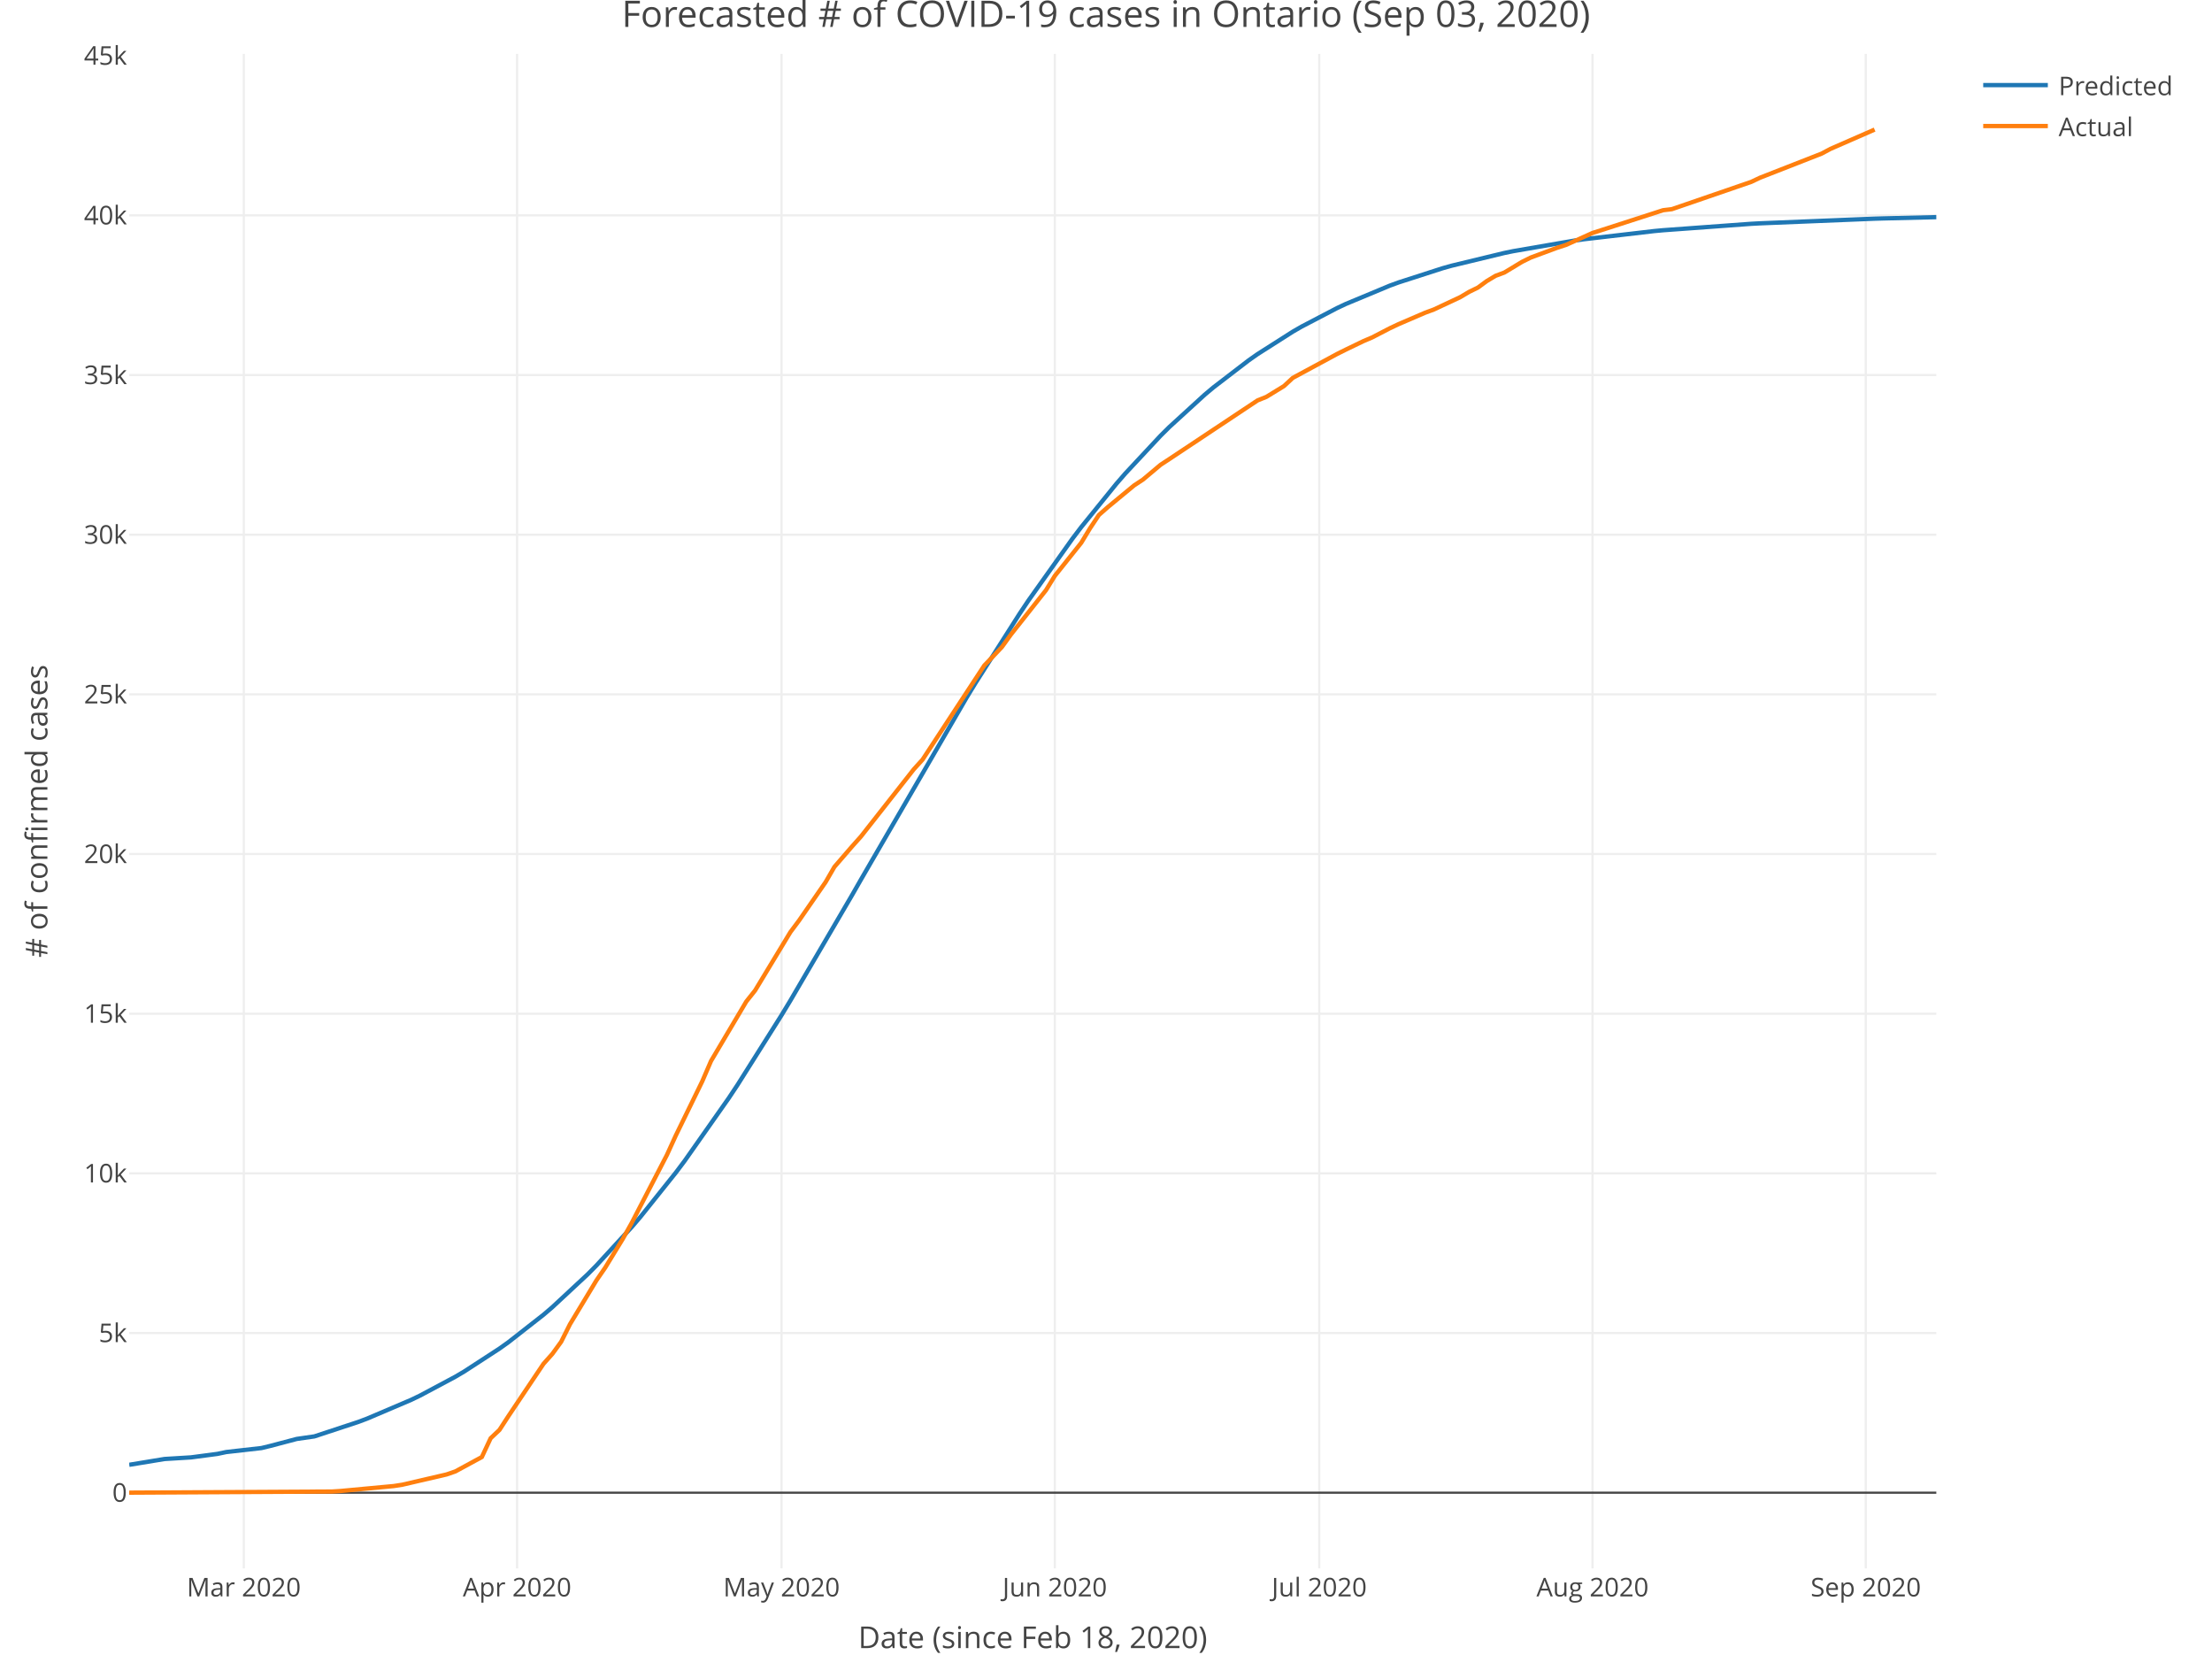
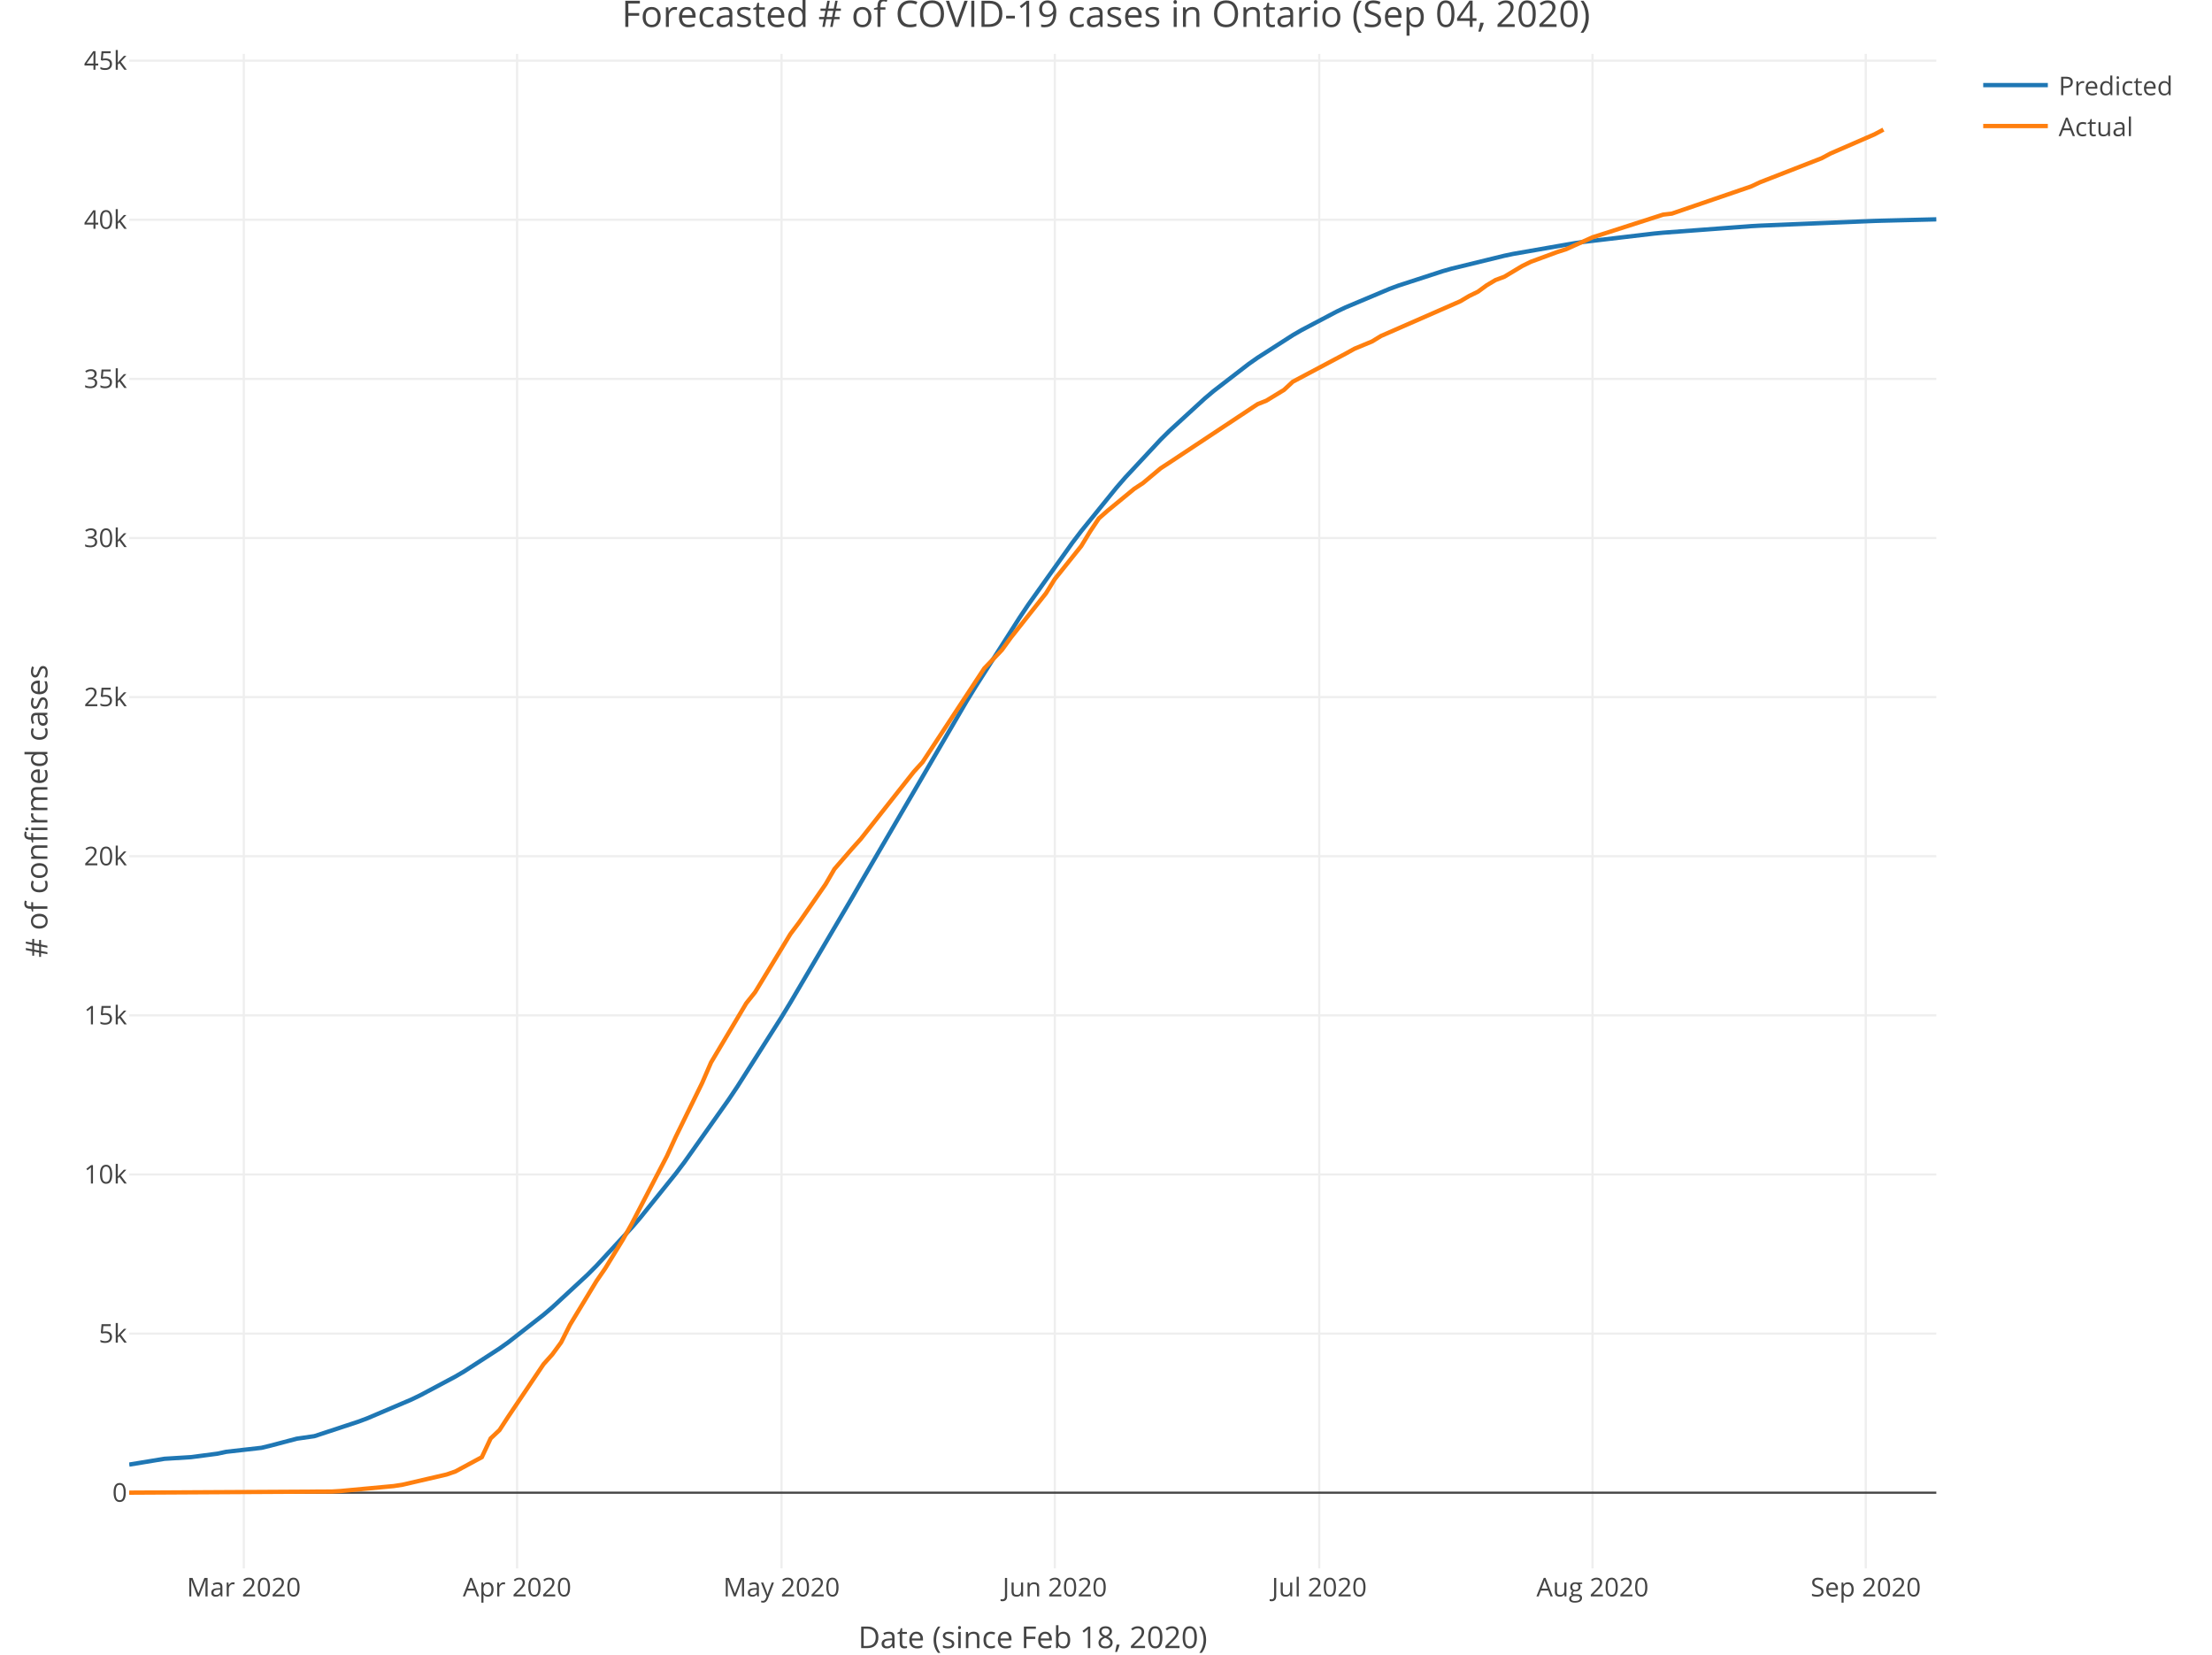
<svg xmlns="http://www.w3.org/2000/svg" class="main-svg" width="1027" height="768" style="" viewBox="0 0 1027 768">
  <rect x="0" y="0" width="1027" height="768" style="fill: rgb(255, 255, 255); fill-opacity: 1;" />
-   <defs id="defs-2b8536">
+   <defs id="defs-31163d">
    <g class="clips">
-       <clipPath id="clip2b8536xyplot" class="plotclip">
+       <clipPath id="clip31163dxyplot" class="plotclip">
        <rect width="839" height="703" />
      </clipPath>
-       <clipPath class="axesclip" id="clip2b8536x">
+       <clipPath class="axesclip" id="clip31163dx">
        <rect x="60" y="0" width="839" height="768" />
      </clipPath>
-       <clipPath class="axesclip" id="clip2b8536y">
+       <clipPath class="axesclip" id="clip31163dy">
        <rect x="0" y="25" width="1027" height="703" />
      </clipPath>
-       <clipPath class="axesclip" id="clip2b8536xy">
+       <clipPath class="axesclip" id="clip31163dxy">
        <rect x="60" y="25" width="839" height="703" />
      </clipPath>
    </g>
    <g class="gradients" />
  </defs>
  <g class="bglayer" />
  <g class="layer-below">
    <g class="imagelayer" />
    <g class="shapelayer" />
  </g>
  <g class="cartesianlayer">
    <g class="subplot xy">
      <g class="layer-subplot">
        <g class="shapelayer" />
        <g class="imagelayer" />
      </g>
      <g class="gridlayer">
        <g class="x">
          <path class="xgrid crisp" transform="translate(113.2,0)" d="M0,25v703" style="stroke: rgb(238, 238, 238); stroke-opacity: 1; stroke-width: 1px;" />
          <path class="xgrid crisp" transform="translate(240.08,0)" d="M0,25v703" style="stroke: rgb(238, 238, 238); stroke-opacity: 1; stroke-width: 1px;" />
          <path class="xgrid crisp" transform="translate(362.86,0)" d="M0,25v703" style="stroke: rgb(238, 238, 238); stroke-opacity: 1; stroke-width: 1px;" />
          <path class="xgrid crisp" transform="translate(489.73,0)" d="M0,25v703" style="stroke: rgb(238, 238, 238); stroke-opacity: 1; stroke-width: 1px;" />
          <path class="xgrid crisp" transform="translate(612.51,0)" d="M0,25v703" style="stroke: rgb(238, 238, 238); stroke-opacity: 1; stroke-width: 1px;" />
          <path class="xgrid crisp" transform="translate(739.39,0)" d="M0,25v703" style="stroke: rgb(238, 238, 238); stroke-opacity: 1; stroke-width: 1px;" />
          <path class="xgrid crisp" transform="translate(866.26,0)" d="M0,25v703" style="stroke: rgb(238, 238, 238); stroke-opacity: 1; stroke-width: 1px;" />
        </g>
        <g class="y">
-           <path class="ygrid crisp" transform="translate(0,618.75)" d="M60,0h839" style="stroke: rgb(238, 238, 238); stroke-opacity: 1; stroke-width: 1px;" />
-           <path class="ygrid crisp" transform="translate(0,544.64)" d="M60,0h839" style="stroke: rgb(238, 238, 238); stroke-opacity: 1; stroke-width: 1px;" />
-           <path class="ygrid crisp" transform="translate(0,470.53)" d="M60,0h839" style="stroke: rgb(238, 238, 238); stroke-opacity: 1; stroke-width: 1px;" />
-           <path class="ygrid crisp" transform="translate(0,396.41)" d="M60,0h839" style="stroke: rgb(238, 238, 238); stroke-opacity: 1; stroke-width: 1px;" />
-           <path class="ygrid crisp" transform="translate(0,322.3)" d="M60,0h839" style="stroke: rgb(238, 238, 238); stroke-opacity: 1; stroke-width: 1px;" />
-           <path class="ygrid crisp" transform="translate(0,248.19)" d="M60,0h839" style="stroke: rgb(238, 238, 238); stroke-opacity: 1; stroke-width: 1px;" />
-           <path class="ygrid crisp" transform="translate(0,174.08)" d="M60,0h839" style="stroke: rgb(238, 238, 238); stroke-opacity: 1; stroke-width: 1px;" />
-           <path class="ygrid crisp" transform="translate(0,99.96)" d="M60,0h839" style="stroke: rgb(238, 238, 238); stroke-opacity: 1; stroke-width: 1px;" />
+           <path class="ygrid crisp" transform="translate(0,619.01)" d="M60,0h839" style="stroke: rgb(238, 238, 238); stroke-opacity: 1; stroke-width: 1px;" />
+           <path class="ygrid crisp" transform="translate(0,545.15)" d="M60,0h839" style="stroke: rgb(238, 238, 238); stroke-opacity: 1; stroke-width: 1px;" />
+           <path class="ygrid crisp" transform="translate(0,471.29)" d="M60,0h839" style="stroke: rgb(238, 238, 238); stroke-opacity: 1; stroke-width: 1px;" />
+           <path class="ygrid crisp" transform="translate(0,397.44)" d="M60,0h839" style="stroke: rgb(238, 238, 238); stroke-opacity: 1; stroke-width: 1px;" />
+           <path class="ygrid crisp" transform="translate(0,323.58)" d="M60,0h839" style="stroke: rgb(238, 238, 238); stroke-opacity: 1; stroke-width: 1px;" />
+           <path class="ygrid crisp" transform="translate(0,249.73)" d="M60,0h839" style="stroke: rgb(238, 238, 238); stroke-opacity: 1; stroke-width: 1px;" />
+           <path class="ygrid crisp" transform="translate(0,175.87)" d="M60,0h839" style="stroke: rgb(238, 238, 238); stroke-opacity: 1; stroke-width: 1px;" />
+           <path class="ygrid crisp" transform="translate(0,102.01)" d="M60,0h839" style="stroke: rgb(238, 238, 238); stroke-opacity: 1; stroke-width: 1px;" />
+           <path class="ygrid crisp" transform="translate(0,28.16)" d="M60,0h839" style="stroke: rgb(238, 238, 238); stroke-opacity: 1; stroke-width: 1px;" />
        </g>
      </g>
      <g class="zerolinelayer">
        <path class="yzl zl crisp" transform="translate(0,692.86)" d="M60,0h839" style="stroke: rgb(68, 68, 68); stroke-opacity: 1; stroke-width: 1px;" />
      </g>
      <path class="xlines-below" />
      <path class="ylines-below" />
      <g class="overlines-below" />
      <g class="xaxislayer-below" />
      <g class="yaxislayer-below" />
      <g class="overaxes-below" />
-       <g class="plot" transform="translate(60, 25)" clip-path="url('#clip2b8536xyplot')">
+       <g class="plot" transform="translate(60, 25)" clip-path="url('#clip31163dxyplot')">
        <g class="scatterlayer mlayer">
-           <g class="trace scatter tracefd8950" style="stroke-miterlimit: 2; opacity: 1;">
+           <g class="trace scatter trace878c67" style="stroke-miterlimit: 2; opacity: 1;">
            <g class="fills" />
            <g class="errorbars" />
            <g class="lines">
-               <path class="js-line" d="M0,654.91L16.37,652.22L28.65,651.47L40.93,649.85L45.02,648.99L61.39,647.14L65.48,646.15L77.76,642.91L85.95,641.73L106.41,634.99L110.5,633.45L130.97,624.73L135.06,622.76L151.43,614.02L155.52,611.61L171.89,600.97L175.99,598.05L192.36,585.24L196.45,581.74L212.82,566.52L216.91,562.39L233.28,544.58L237.38,539.79L253.75,519.32L257.84,513.88L278.3,484.78L282.4,478.61L302.86,446.2L306.95,439.45L335.6,390.48L339.69,383.33L388.8,298.76L392.9,292.05L413.36,259.92L417.45,253.8L437.92,225.04L442.01,219.66L458.38,199.48L462.47,194.77L478.84,177.24L482.94,173.18L499.31,158.23L503.4,154.8L519.77,142.24L523.86,139.37L540.23,128.95L544.33,126.59L560.7,118.04L564.79,116.11L585.25,107.59L589.35,106.09L609.81,99.5L613.9,98.35L638.46,92.42L642.55,91.58L671.2,86.64L675.29,86.06L708.03,82.25L712.13,81.87L753.05,78.88L757.15,78.66L810.35,76.5L814.44,76.38L839,75.79" style="vector-effect: non-scaling-stroke; fill: none; stroke: rgb(31, 119, 180); stroke-opacity: 1; stroke-width: 2px; opacity: 1;" />
+               <path class="js-line" d="M0,654.81L16.37,652.12L28.65,651.36L40.93,649.75L45.02,648.88L61.39,647.03L65.48,646.04L77.76,642.8L85.95,641.62L106.41,634.88L110.5,633.35L130.97,624.64L135.06,622.67L151.43,613.95L155.52,611.55L171.89,600.95L175.99,598.04L192.36,585.28L196.45,581.8L212.82,566.66L216.91,562.55L233.28,544.84L237.38,540.08L253.75,519.74L257.84,514.33L278.3,485.42L282.4,479.29L302.86,447.1L306.95,440.39L335.6,391.72L339.69,384.61L388.8,300.45L392.9,293.77L413.36,261.72L417.45,255.62L437.92,226.89L442.01,221.52L458.38,201.33L462.47,196.62L478.84,179.06L482.94,175L499.31,160L503.4,156.55L519.77,143.93L523.86,141.06L540.23,130.57L544.33,128.2L560.7,119.58L564.79,117.64L585.25,109.04L589.35,107.53L609.81,100.88L613.9,99.71L638.46,93.71L642.55,92.85L671.2,87.86L675.29,87.26L708.03,83.4L712.13,83.01L753.05,79.97L757.15,79.74L810.35,77.54L814.44,77.42L839,76.81" style="vector-effect: non-scaling-stroke; fill: none; stroke: rgb(31, 119, 180); stroke-opacity: 1; stroke-width: 2px; opacity: 1;" />
            </g>
            <g class="points" />
            <g class="text" />
          </g>
-           <g class="trace scatter trace39c13e" style="stroke-miterlimit: 2; opacity: 1;">
+           <g class="trace scatter trace7ba4e9" style="stroke-miterlimit: 2; opacity: 1;">
            <g class="fills" />
            <g class="errorbars" />
            <g class="lines">
-               <path class="js-line" d="M0,667.84L94.13,667.32L98.22,667.06L122.78,664.78L126.87,664.14L147.34,659.39L151.43,657.98L163.71,651.31L167.8,642.58L171.89,638.72L175.99,632.41L192.36,608.01L196.45,603.43L200.54,597.81L204.63,589.66L216.91,569.32L221,563.38L229.19,549.98L233.28,542.66L249.65,511.07L253.75,502.09L266.02,476.97L270.12,467.48L286.49,439.88L290.58,434.74L306.95,407.68L311.04,402.2L323.32,384.44L327.41,377.37L335.6,367.89L339.69,363.32L364.25,332.09L368.34,327.58L396.99,283.9L401.08,279.65L405.18,275.32L409.27,269.64L425.64,248.94L429.73,242.32L442.01,226.94L446.1,220.19L450.2,214.04L454.29,210.44L466.57,200.3L470.66,197.61L478.84,190.74L482.94,188.06L523.86,160.86L527.96,159.21L536.14,154.2L540.23,150.4L560.7,139.35L564.79,137.31L572.98,133.36L577.07,131.62L585.25,127.38L589.35,125.45L601.62,120.17L605.72,118.66L618,112.91L622.09,110.48L626.18,108.48L630.27,105.47L634.37,103.02L638.46,101.5L646.64,96.56L650.74,94.53L663.01,89.99L667.11,88.67L679.39,83.13L683.48,81.83L712.13,72.58L716.22,72.09L753.05,59.43L757.15,57.49L785.8,46.28L789.89,44.09L810.35,35.15" style="vector-effect: non-scaling-stroke; fill: none; stroke: rgb(255, 127, 14); stroke-opacity: 1; stroke-width: 2px; opacity: 1;" />
+               <path class="js-line" d="M0,667.84L94.13,667.32L98.22,667.07L122.78,664.79L126.87,664.16L147.34,659.42L151.43,658.01L163.71,651.37L167.8,642.66L171.89,638.82L175.99,632.53L192.36,608.22L196.45,603.65L200.54,598.06L204.63,589.93L216.91,569.67L221,563.74L229.19,550.39L233.28,543.09L249.65,511.61L253.75,502.66L266.02,477.62L270.12,468.17L286.49,440.67L290.58,435.54L306.95,408.58L311.04,403.12L323.32,385.42L327.41,378.38L335.6,368.92L339.69,364.37L364.25,333.25L368.34,328.76L396.99,285.23L401.08,280.99L405.18,276.68L409.27,271.02L425.64,250.38L429.73,243.79L442.01,228.46L446.1,221.74L450.2,215.61L454.29,212.02L466.57,201.92L470.66,199.23L478.84,192.39L482.94,189.72L523.86,162.61L527.96,160.97L536.14,155.98L540.23,152.18L564.79,139.14L568.88,136.87L577.07,133.47L581.16,130.96L618,114.83L622.09,112.4L626.18,110.41L630.27,107.41L634.37,104.97L638.46,103.45L646.64,98.53L650.74,96.51L663.01,91.99L667.11,90.68L679.39,85.15L683.48,83.85L712.13,74.63L716.22,74.15L753.05,61.53L757.15,59.6L785.8,48.43L789.89,46.24L810.35,37.34L814.44,35.15" style="vector-effect: non-scaling-stroke; fill: none; stroke: rgb(255, 127, 14); stroke-opacity: 1; stroke-width: 2px; opacity: 1;" />
            </g>
            <g class="points" />
            <g class="text" />
          </g>
        </g>
      </g>
      <g class="overplot" />
      <path class="xlines-above crisp" style="fill: none;" d="M0,0" />
      <path class="ylines-above crisp" style="fill: none;" d="M0,0" />
      <g class="overlines-above" />
      <g class="xaxislayer-above">
        <g class="xtick">
          <text text-anchor="middle" x="0" y="741" transform="translate(113.2,0)" style="font-family: 'Open Sans', verdana, arial, sans-serif; font-size: 12px; fill: rgb(68, 68, 68); fill-opacity: 1; white-space: pre;">Mar 2020</text>
        </g>
        <g class="xtick">
          <text text-anchor="middle" x="0" y="741" transform="translate(240.08,0)" style="font-family: 'Open Sans', verdana, arial, sans-serif; font-size: 12px; fill: rgb(68, 68, 68); fill-opacity: 1; white-space: pre;">Apr 2020</text>
        </g>
        <g class="xtick">
          <text text-anchor="middle" x="0" y="741" transform="translate(362.86,0)" style="font-family: 'Open Sans', verdana, arial, sans-serif; font-size: 12px; fill: rgb(68, 68, 68); fill-opacity: 1; white-space: pre;">May 2020</text>
        </g>
        <g class="xtick">
          <text text-anchor="middle" x="0" y="741" transform="translate(489.73,0)" style="font-family: 'Open Sans', verdana, arial, sans-serif; font-size: 12px; fill: rgb(68, 68, 68); fill-opacity: 1; white-space: pre;">Jun 2020</text>
        </g>
        <g class="xtick">
          <text text-anchor="middle" x="0" y="741" transform="translate(612.51,0)" style="font-family: 'Open Sans', verdana, arial, sans-serif; font-size: 12px; fill: rgb(68, 68, 68); fill-opacity: 1; white-space: pre;">Jul 2020</text>
        </g>
        <g class="xtick">
          <text text-anchor="middle" x="0" y="741" transform="translate(739.39,0)" style="font-family: 'Open Sans', verdana, arial, sans-serif; font-size: 12px; fill: rgb(68, 68, 68); fill-opacity: 1; white-space: pre;">Aug 2020</text>
        </g>
        <g class="xtick">
          <text text-anchor="middle" x="0" y="741" transform="translate(866.26,0)" style="font-family: 'Open Sans', verdana, arial, sans-serif; font-size: 12px; fill: rgb(68, 68, 68); fill-opacity: 1; white-space: pre;">Sep 2020</text>
        </g>
      </g>
      <g class="yaxislayer-above">
        <g class="ytick">
          <text text-anchor="end" x="59" y="4.2" transform="translate(0,692.86)" style="font-family: 'Open Sans', verdana, arial, sans-serif; font-size: 12px; fill: rgb(68, 68, 68); fill-opacity: 1; white-space: pre;">0</text>
        </g>
        <g class="ytick">
-           <text text-anchor="end" x="59" y="4.2" transform="translate(0,618.75)" style="font-family: 'Open Sans', verdana, arial, sans-serif; font-size: 12px; fill: rgb(68, 68, 68); fill-opacity: 1; white-space: pre;">5k</text>
-         </g>
-         <g class="ytick">
-           <text text-anchor="end" x="59" y="4.2" transform="translate(0,544.64)" style="font-family: 'Open Sans', verdana, arial, sans-serif; font-size: 12px; fill: rgb(68, 68, 68); fill-opacity: 1; white-space: pre;">10k</text>
-         </g>
-         <g class="ytick">
-           <text text-anchor="end" x="59" y="4.2" transform="translate(0,470.53)" style="font-family: 'Open Sans', verdana, arial, sans-serif; font-size: 12px; fill: rgb(68, 68, 68); fill-opacity: 1; white-space: pre;">15k</text>
-         </g>
-         <g class="ytick">
-           <text text-anchor="end" x="59" y="4.2" transform="translate(0,396.41)" style="font-family: 'Open Sans', verdana, arial, sans-serif; font-size: 12px; fill: rgb(68, 68, 68); fill-opacity: 1; white-space: pre;">20k</text>
-         </g>
-         <g class="ytick">
-           <text text-anchor="end" x="59" y="4.2" transform="translate(0,322.3)" style="font-family: 'Open Sans', verdana, arial, sans-serif; font-size: 12px; fill: rgb(68, 68, 68); fill-opacity: 1; white-space: pre;">25k</text>
-         </g>
-         <g class="ytick">
-           <text text-anchor="end" x="59" y="4.2" transform="translate(0,248.19)" style="font-family: 'Open Sans', verdana, arial, sans-serif; font-size: 12px; fill: rgb(68, 68, 68); fill-opacity: 1; white-space: pre;">30k</text>
-         </g>
-         <g class="ytick">
-           <text text-anchor="end" x="59" y="4.2" transform="translate(0,174.08)" style="font-family: 'Open Sans', verdana, arial, sans-serif; font-size: 12px; fill: rgb(68, 68, 68); fill-opacity: 1; white-space: pre;">35k</text>
-         </g>
-         <g class="ytick">
-           <text text-anchor="end" x="59" y="4.2" transform="translate(0,99.96)" style="font-family: 'Open Sans', verdana, arial, sans-serif; font-size: 12px; fill: rgb(68, 68, 68); fill-opacity: 1; white-space: pre;">40k</text>
-         </g>
-         <g class="ytick">
-           <text text-anchor="end" x="59" y="4.2" transform="translate(0,25.85)" style="font-family: 'Open Sans', verdana, arial, sans-serif; font-size: 12px; fill: rgb(68, 68, 68); fill-opacity: 1; white-space: pre;">45k</text>
+           <text text-anchor="end" x="59" y="4.2" transform="translate(0,619.01)" style="font-family: 'Open Sans', verdana, arial, sans-serif; font-size: 12px; fill: rgb(68, 68, 68); fill-opacity: 1; white-space: pre;">5k</text>
+         </g>
+         <g class="ytick">
+           <text text-anchor="end" x="59" y="4.2" transform="translate(0,545.15)" style="font-family: 'Open Sans', verdana, arial, sans-serif; font-size: 12px; fill: rgb(68, 68, 68); fill-opacity: 1; white-space: pre;">10k</text>
+         </g>
+         <g class="ytick">
+           <text text-anchor="end" x="59" y="4.2" transform="translate(0,471.29)" style="font-family: 'Open Sans', verdana, arial, sans-serif; font-size: 12px; fill: rgb(68, 68, 68); fill-opacity: 1; white-space: pre;">15k</text>
+         </g>
+         <g class="ytick">
+           <text text-anchor="end" x="59" y="4.2" transform="translate(0,397.44)" style="font-family: 'Open Sans', verdana, arial, sans-serif; font-size: 12px; fill: rgb(68, 68, 68); fill-opacity: 1; white-space: pre;">20k</text>
+         </g>
+         <g class="ytick">
+           <text text-anchor="end" x="59" y="4.2" transform="translate(0,323.58)" style="font-family: 'Open Sans', verdana, arial, sans-serif; font-size: 12px; fill: rgb(68, 68, 68); fill-opacity: 1; white-space: pre;">25k</text>
+         </g>
+         <g class="ytick">
+           <text text-anchor="end" x="59" y="4.2" transform="translate(0,249.73)" style="font-family: 'Open Sans', verdana, arial, sans-serif; font-size: 12px; fill: rgb(68, 68, 68); fill-opacity: 1; white-space: pre;">30k</text>
+         </g>
+         <g class="ytick">
+           <text text-anchor="end" x="59" y="4.2" transform="translate(0,175.87)" style="font-family: 'Open Sans', verdana, arial, sans-serif; font-size: 12px; fill: rgb(68, 68, 68); fill-opacity: 1; white-space: pre;">35k</text>
+         </g>
+         <g class="ytick">
+           <text text-anchor="end" x="59" y="4.2" transform="translate(0,102.01)" style="font-family: 'Open Sans', verdana, arial, sans-serif; font-size: 12px; fill: rgb(68, 68, 68); fill-opacity: 1; white-space: pre;">40k</text>
+         </g>
+         <g class="ytick">
+           <text text-anchor="end" x="59" y="4.2" transform="translate(0,28.16)" style="font-family: 'Open Sans', verdana, arial, sans-serif; font-size: 12px; fill: rgb(68, 68, 68); fill-opacity: 1; white-space: pre;">45k</text>
        </g>
      </g>
      <g class="overaxes-above" />
    </g>
  </g>
  <g class="polarlayer" />
  <g class="ternarylayer" />
  <g class="geolayer" />
  <g class="funnelarealayer" />
  <g class="pielayer" />
  <g class="treemaplayer" />
  <g class="sunburstlayer" />
  <g class="glimages" />
-   <defs id="topdefs-2b8536">
+   <defs id="topdefs-31163d">
    <g class="clips" />
-     <clipPath id="legend2b8536">
+     <clipPath id="legend31163d">
      <rect width="101" height="48" x="0" y="0" />
    </clipPath>
  </defs>
  <g class="layer-above">
    <g class="imagelayer" />
    <g class="shapelayer" />
  </g>
  <g class="infolayer">
    <g class="legend" pointer-events="all" transform="translate(915.78, 25)">
      <rect class="bg" shape-rendering="crispEdges" style="stroke: rgb(68, 68, 68); stroke-opacity: 1; fill: rgb(255, 255, 255); fill-opacity: 1; stroke-width: 0px;" width="101" height="48" x="0" y="0" />
-       <g class="scrollbox" transform="translate(0, 0)" clip-path="url('#legend2b8536')">
+       <g class="scrollbox" transform="translate(0, 0)" clip-path="url('#legend31163d')">
        <g class="groups">
          <g class="traces" style="opacity: 1;" transform="translate(0, 14.5)">
            <text class="legendtext user-select-none" text-anchor="start" x="40" y="4.68" style="font-family: 'Open Sans', verdana, arial, sans-serif; font-size: 12px; fill: rgb(68, 68, 68); fill-opacity: 1; white-space: pre;">Predicted</text>
            <g class="layers" style="opacity: 1;">
              <g class="legendfill" />
              <g class="legendlines">
                <path class="js-line" d="M5,0h30" style="fill: none; stroke: rgb(31, 119, 180); stroke-opacity: 1; stroke-width: 2px;" />
              </g>
              <g class="legendsymbols">
                <g class="legendpoints" />
              </g>
            </g>
            <rect class="legendtoggle" pointer-events="all" x="0" y="-9.5" width="95.891" height="19" style="cursor: pointer; fill: rgb(0, 0, 0); fill-opacity: 0;" />
          </g>
          <g class="traces" style="opacity: 1;" transform="translate(0, 33.5)">
            <text class="legendtext user-select-none" text-anchor="start" x="40" y="4.68" style="font-family: 'Open Sans', verdana, arial, sans-serif; font-size: 12px; fill: rgb(68, 68, 68); fill-opacity: 1; white-space: pre;">Actual</text>
            <g class="layers" style="opacity: 1;">
              <g class="legendfill" />
              <g class="legendlines">
                <path class="js-line" d="M5,0h30" style="fill: none; stroke: rgb(255, 127, 14); stroke-opacity: 1; stroke-width: 2px;" />
              </g>
              <g class="legendsymbols">
                <g class="legendpoints" />
              </g>
            </g>
            <rect class="legendtoggle" pointer-events="all" x="0" y="-9.5" width="95.891" height="19" style="cursor: pointer; fill: rgb(0, 0, 0); fill-opacity: 0;" />
          </g>
        </g>
      </g>
      <rect class="scrollbar" rx="20" ry="3" width="0" height="0" style="fill: rgb(128, 139, 164); fill-opacity: 1;" x="0" y="0" />
    </g>
    <g class="g-gtitle">
-       <text class="gtitle" x="513.5" y="12.5" text-anchor="middle" dy="0em" style="font-family: 'Open Sans', verdana, arial, sans-serif; font-size: 17px; fill: rgb(68, 68, 68); opacity: 1; font-weight: normal; white-space: pre;">Forecasted # of COVID-19 cases in Ontario (Sep 03, 2020)</text>
+       <text class="gtitle" x="513.5" y="12.5" text-anchor="middle" dy="0em" style="font-family: 'Open Sans', verdana, arial, sans-serif; font-size: 17px; fill: rgb(68, 68, 68); opacity: 1; font-weight: normal; white-space: pre;">Forecasted # of COVID-19 cases in Ontario (Sep 04, 2020)</text>
    </g>
    <g class="g-xtitle" transform="translate(0,-15)">
      <text class="xtitle" x="479.5" y="780" text-anchor="middle" style="font-family: 'Open Sans', verdana, arial, sans-serif; font-size: 14px; fill: rgb(68, 68, 68); opacity: 1; font-weight: normal; white-space: pre;">Date (since Feb 18, 2020)</text>
    </g>
    <g class="g-ytitle">
      <text class="ytitle" transform="rotate(-90,22,376.5)" x="22" y="376.5" text-anchor="middle" style="font-family: 'Open Sans', verdana, arial, sans-serif; font-size: 14px; fill: rgb(68, 68, 68); opacity: 1; font-weight: normal; white-space: pre;"># of confirmed cases</text>
    </g>
  </g>
</svg>
